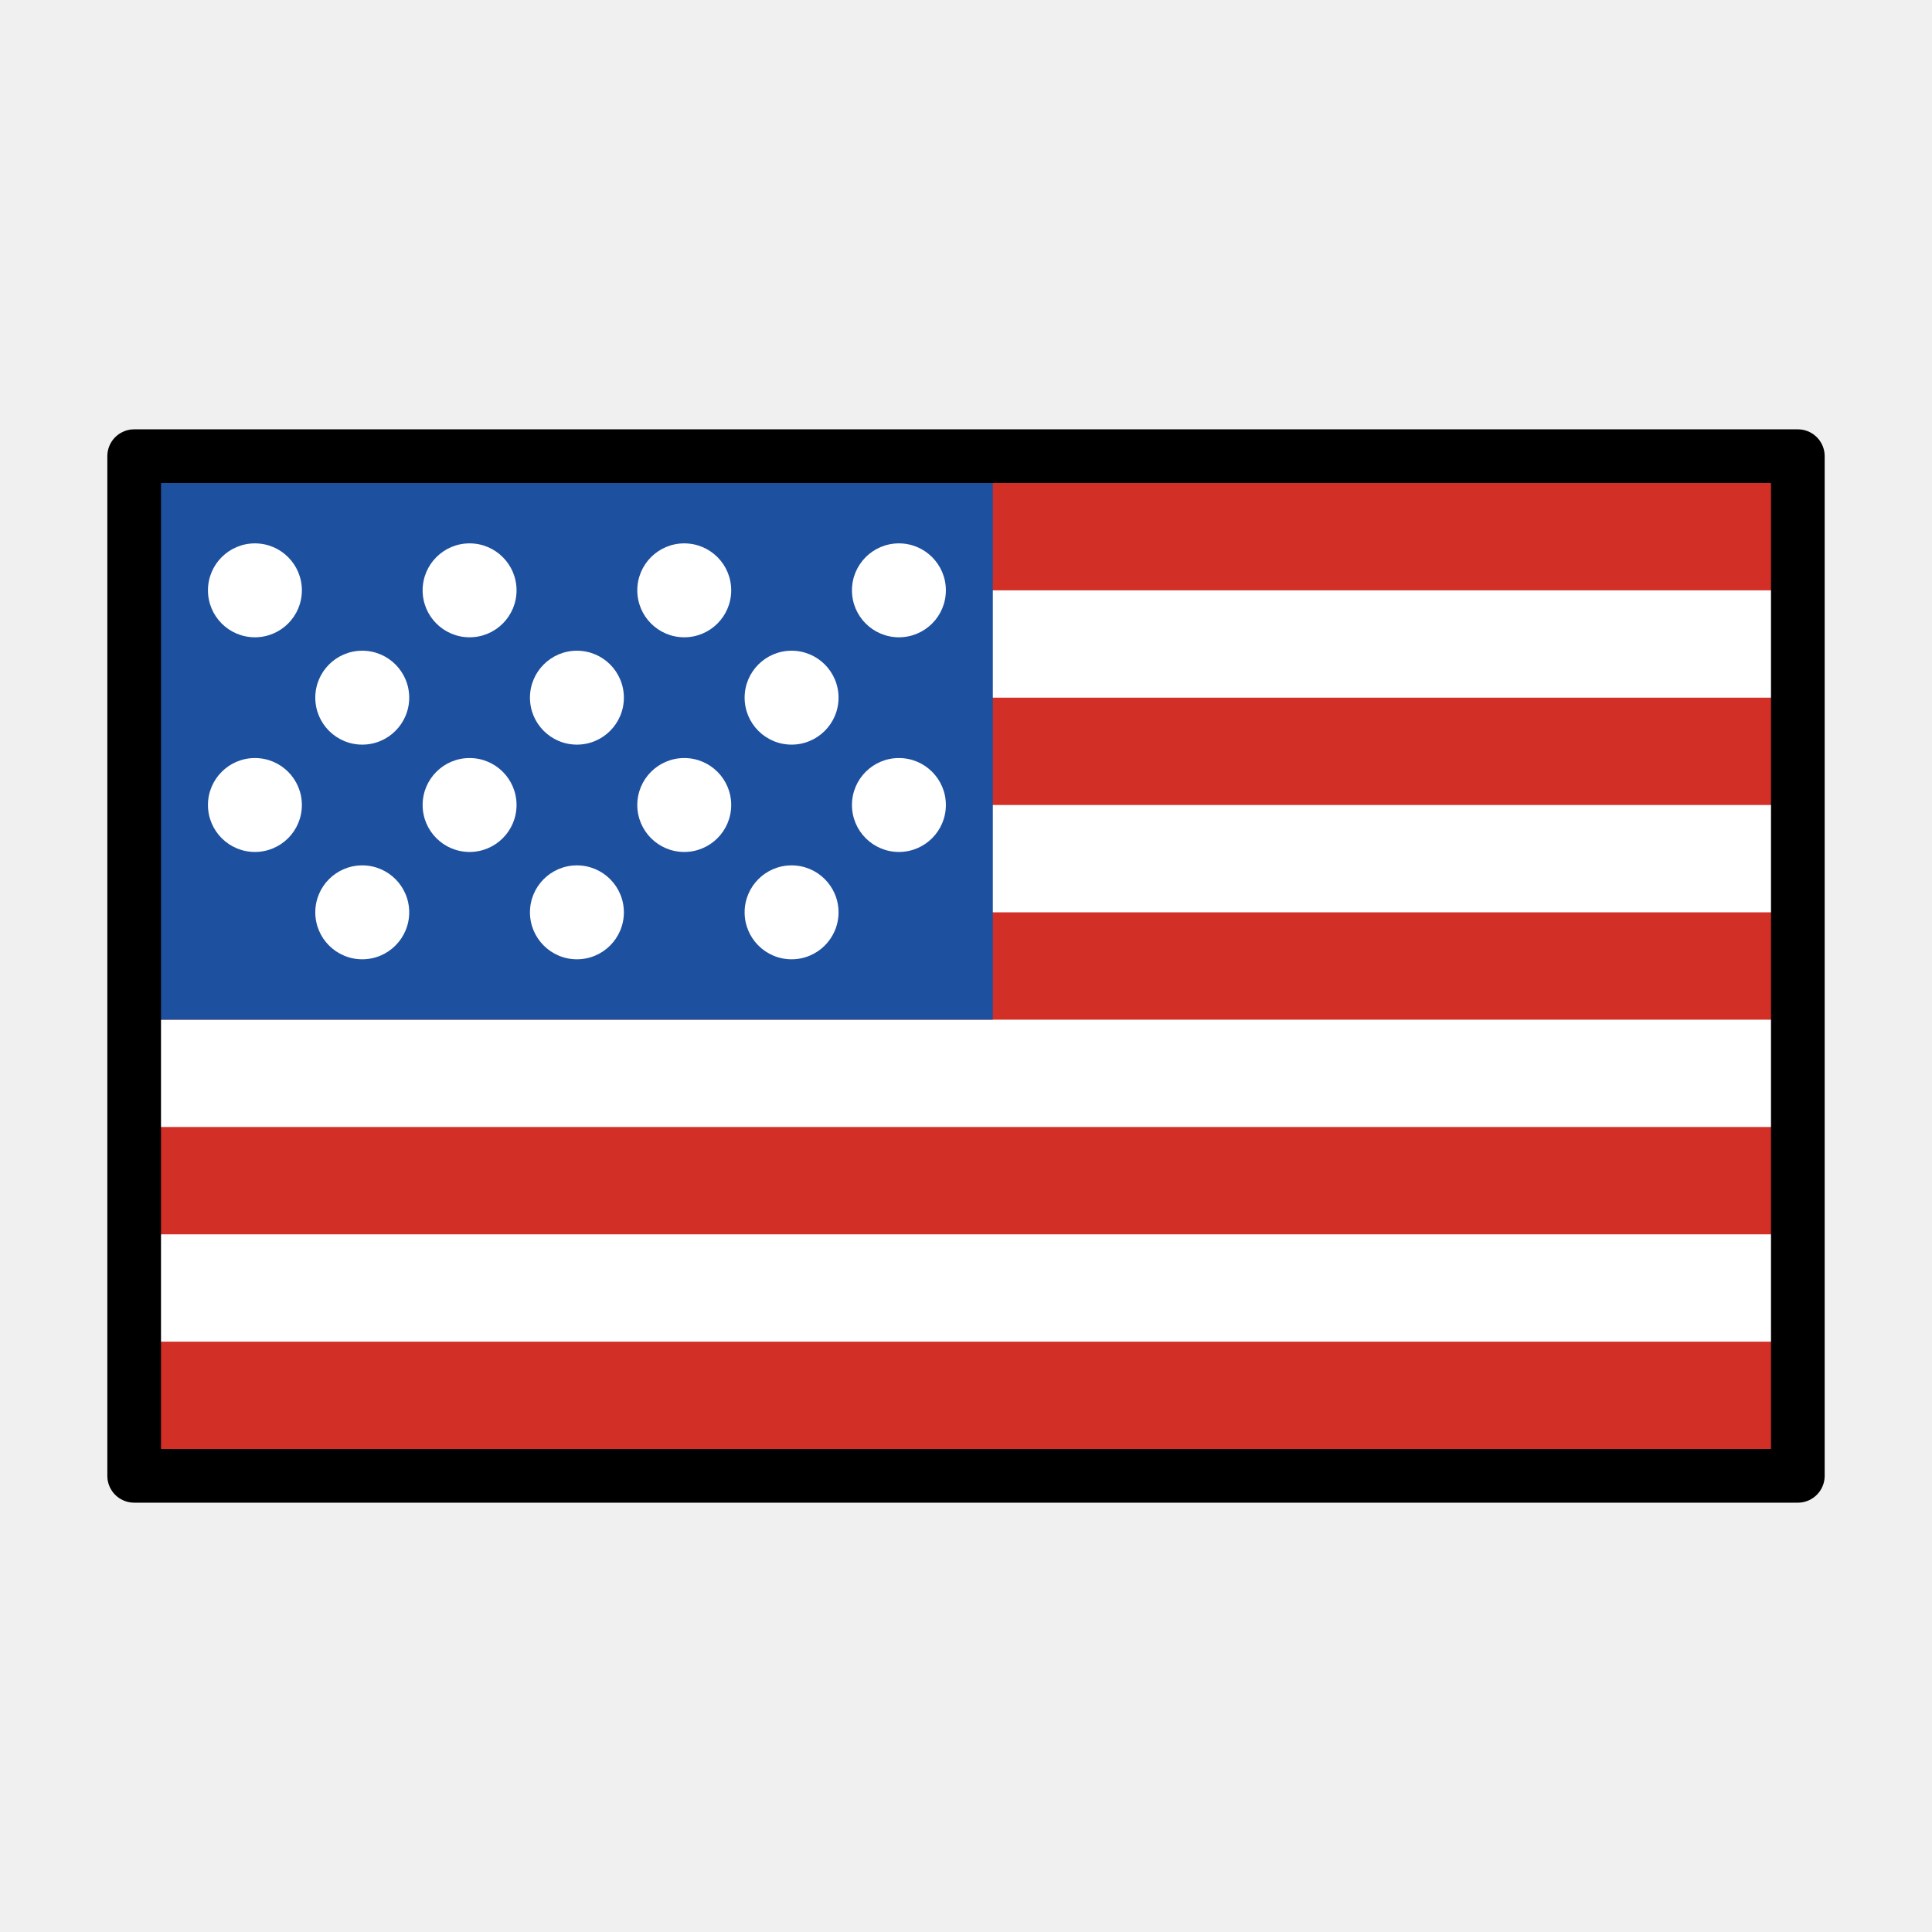
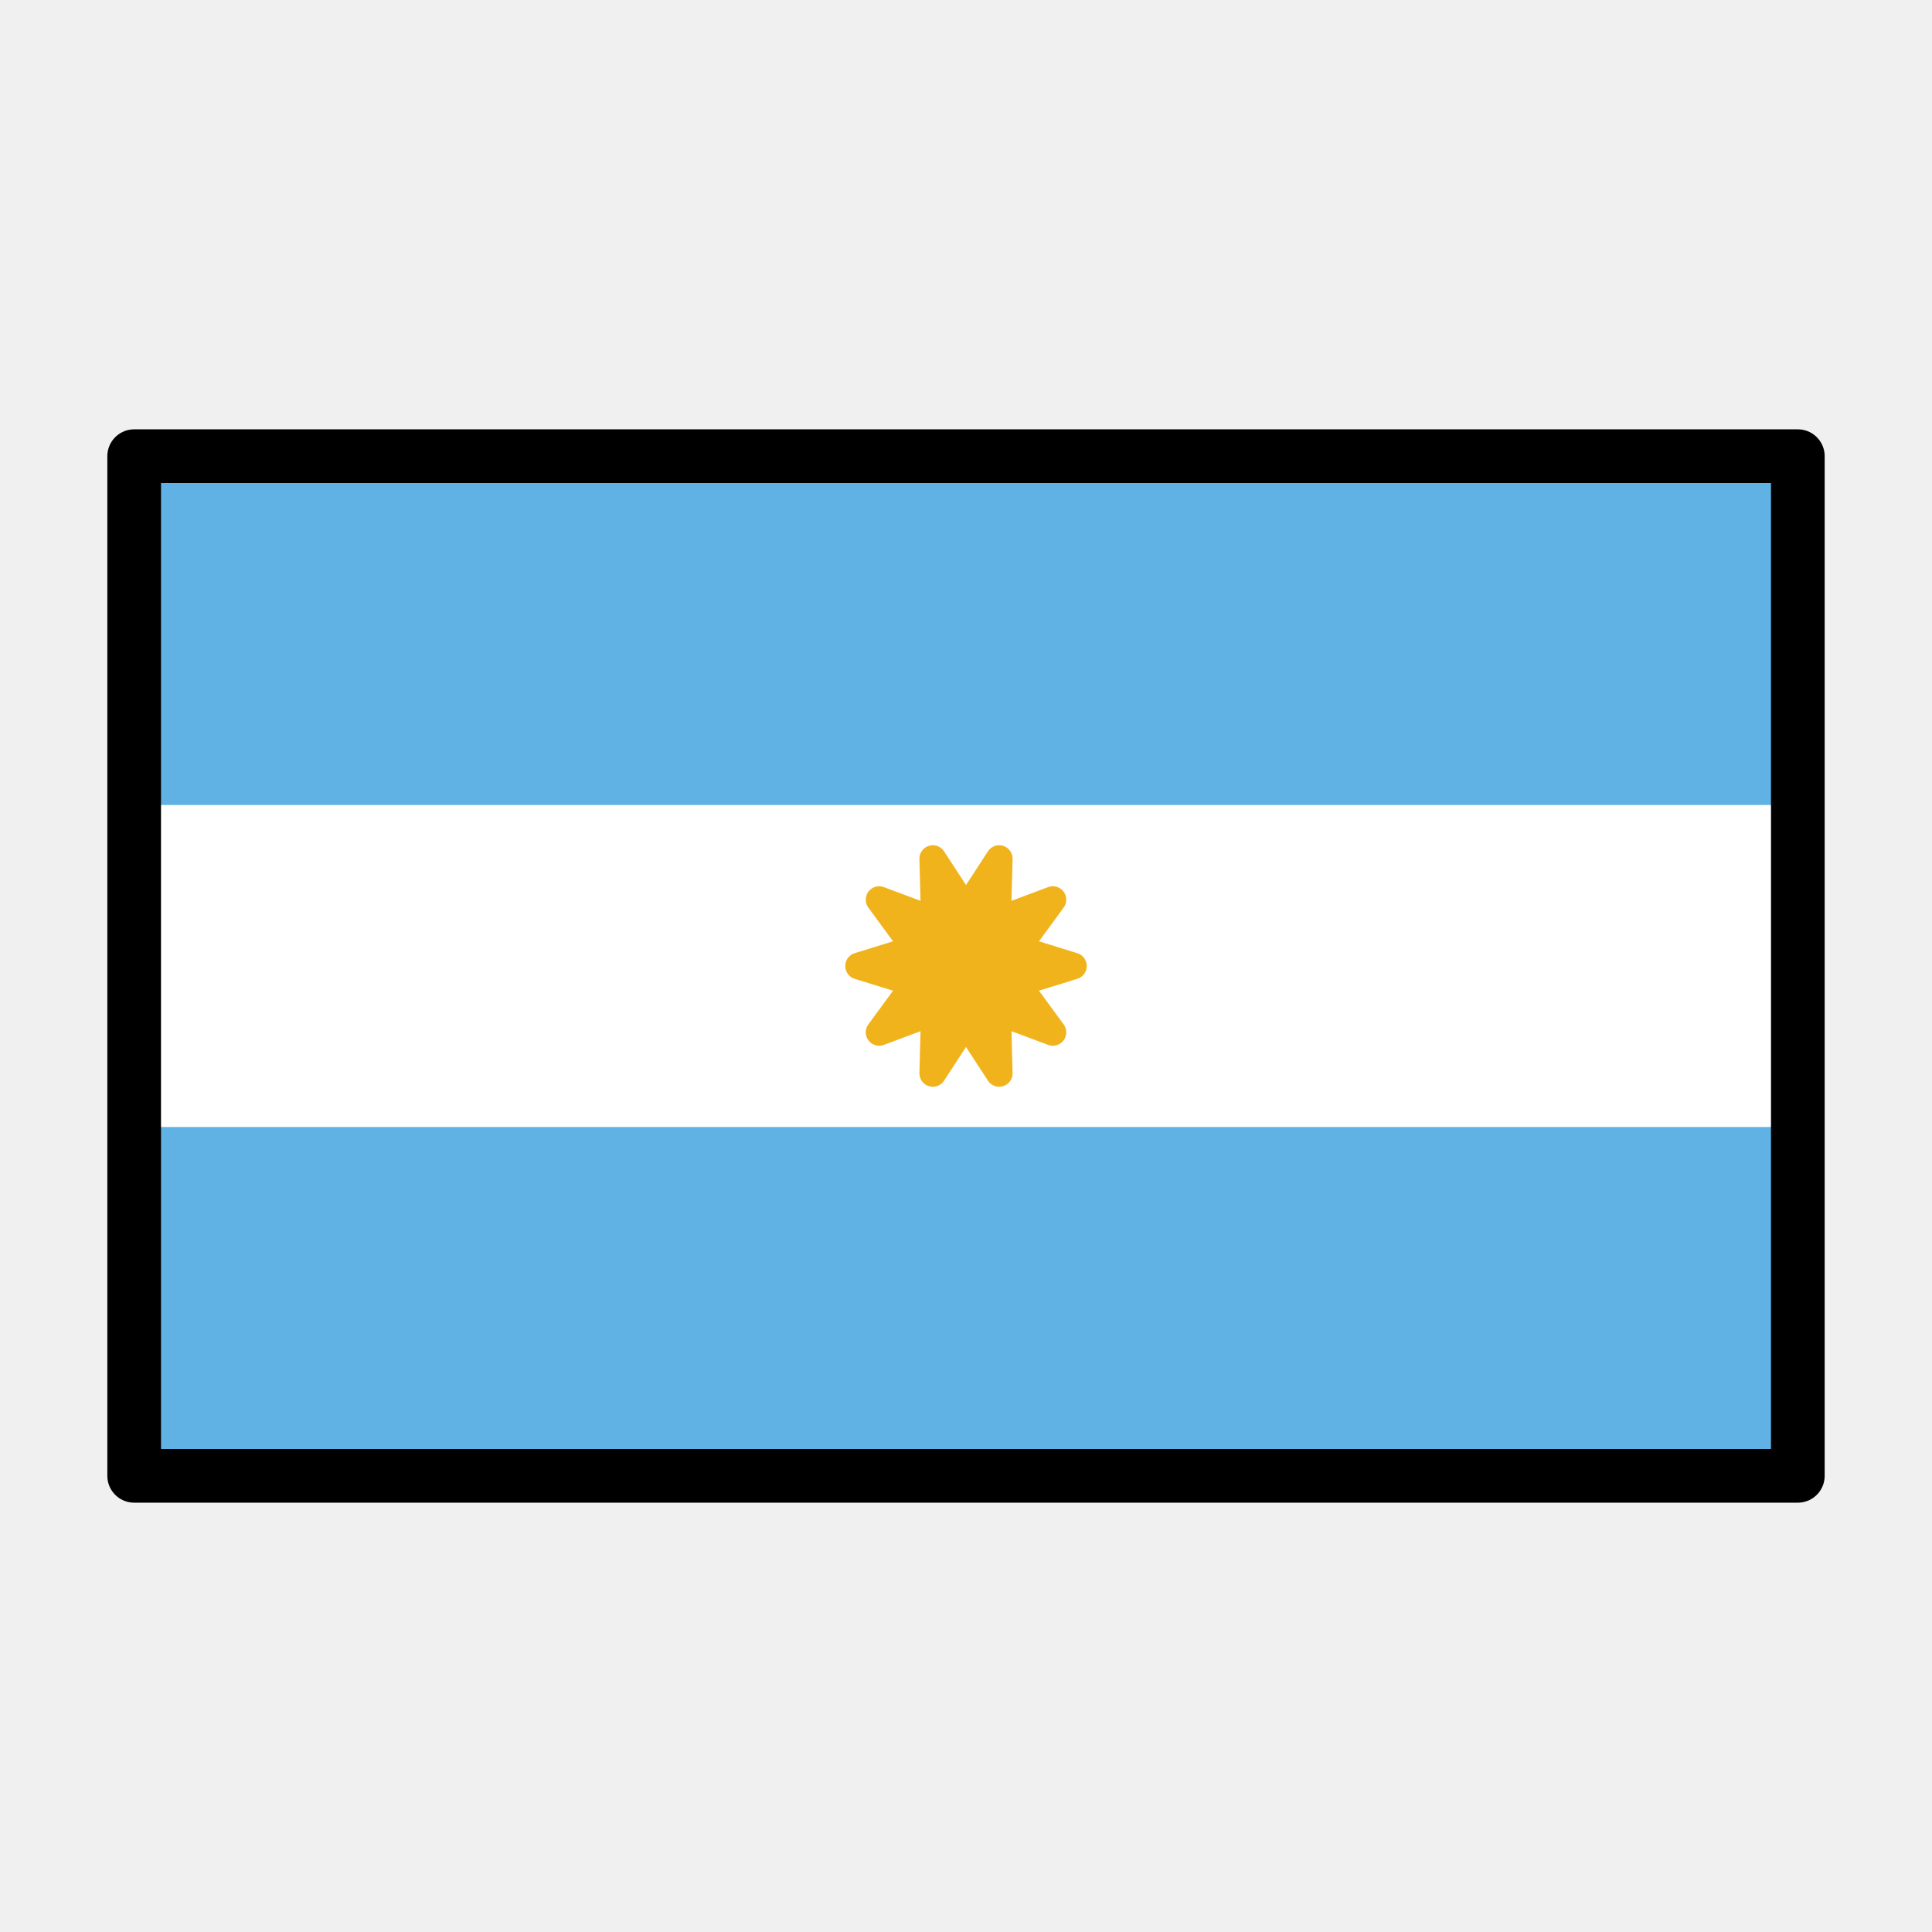
<svg xmlns="http://www.w3.org/2000/svg" id="emoji" viewBox="0 0 72 72">
  <g id="color">
+     <rect x="5" y="17" width="62" height="38" fill="#1e50a0" />
    <rect x="5" y="17" width="62" height="38" fill="#fff" />
-     <rect x="5" y="17" width="62" height="5" fill="#d22f27" />
-     <rect x="5" y="26" width="62" height="4" fill="#d22f27" />
-     <rect x="5" y="34" width="62" height="4" fill="#d22f27" />
-     <rect x="5" y="17" width="32" height="21" fill="#1e50a0" />
-     <rect x="5" y="42" width="62" height="4" fill="#d22f27" />
-     <circle cx="9.5" cy="22" r="1.75" fill="#fff" />
-     <circle cx="17.5" cy="22" r="1.75" fill="#fff" />
-     <circle cx="25.5" cy="22" r="1.75" fill="#fff" />
-     <circle cx="33.5" cy="22" r="1.75" fill="#fff" />
-     <circle cx="29.5" cy="26" r="1.75" fill="#fff" />
-     <circle cx="21.5" cy="26" r="1.75" fill="#fff" />
-     <circle cx="13.5" cy="26" r="1.75" fill="#fff" />
-     <circle cx="9.5" cy="30" r="1.75" fill="#fff" />
-     <circle cx="17.5" cy="30" r="1.75" fill="#fff" />
-     <circle cx="25.5" cy="30" r="1.75" fill="#fff" />
-     <circle cx="33.5" cy="30" r="1.75" fill="#fff" />
-     <circle cx="29.5" cy="34" r="1.75" fill="#fff" />
-     <circle cx="21.5" cy="34" r="1.75" fill="#fff" />
-     <circle cx="13.5" cy="34" r="1.75" fill="#fff" />
-     <rect x="5" y="50" width="62" height="5" fill="#d22f27" />
+     <rect x="5" y="42" width="62" height="13" fill="#61b2e4" />
+     <rect x="5" y="17" width="62" height="13" fill="#61b2e4" />
+     <polygon fill="#f1b31c" stroke="#f1b31c" stroke-linecap="round" stroke-linejoin="round" points="36 33.897 37.236 32 37.176 34.299 39.236 33.528 37.902 35.35 40 36 37.902 36.65 39.236 38.472 37.176 37.701 37.236 40 36 38.103 34.764 40 34.824 37.701 32.764 38.472 34.098 36.65 32 36 34.098 35.35 32.764 33.528 34.824 34.299 34.764 32 36 33.897" />
  </g>
  <g id="line">
    <rect x="5" y="17" width="62" height="38" fill="none" stroke="#000" stroke-linecap="round" stroke-linejoin="round" stroke-width="2" />
  </g>
</svg>
